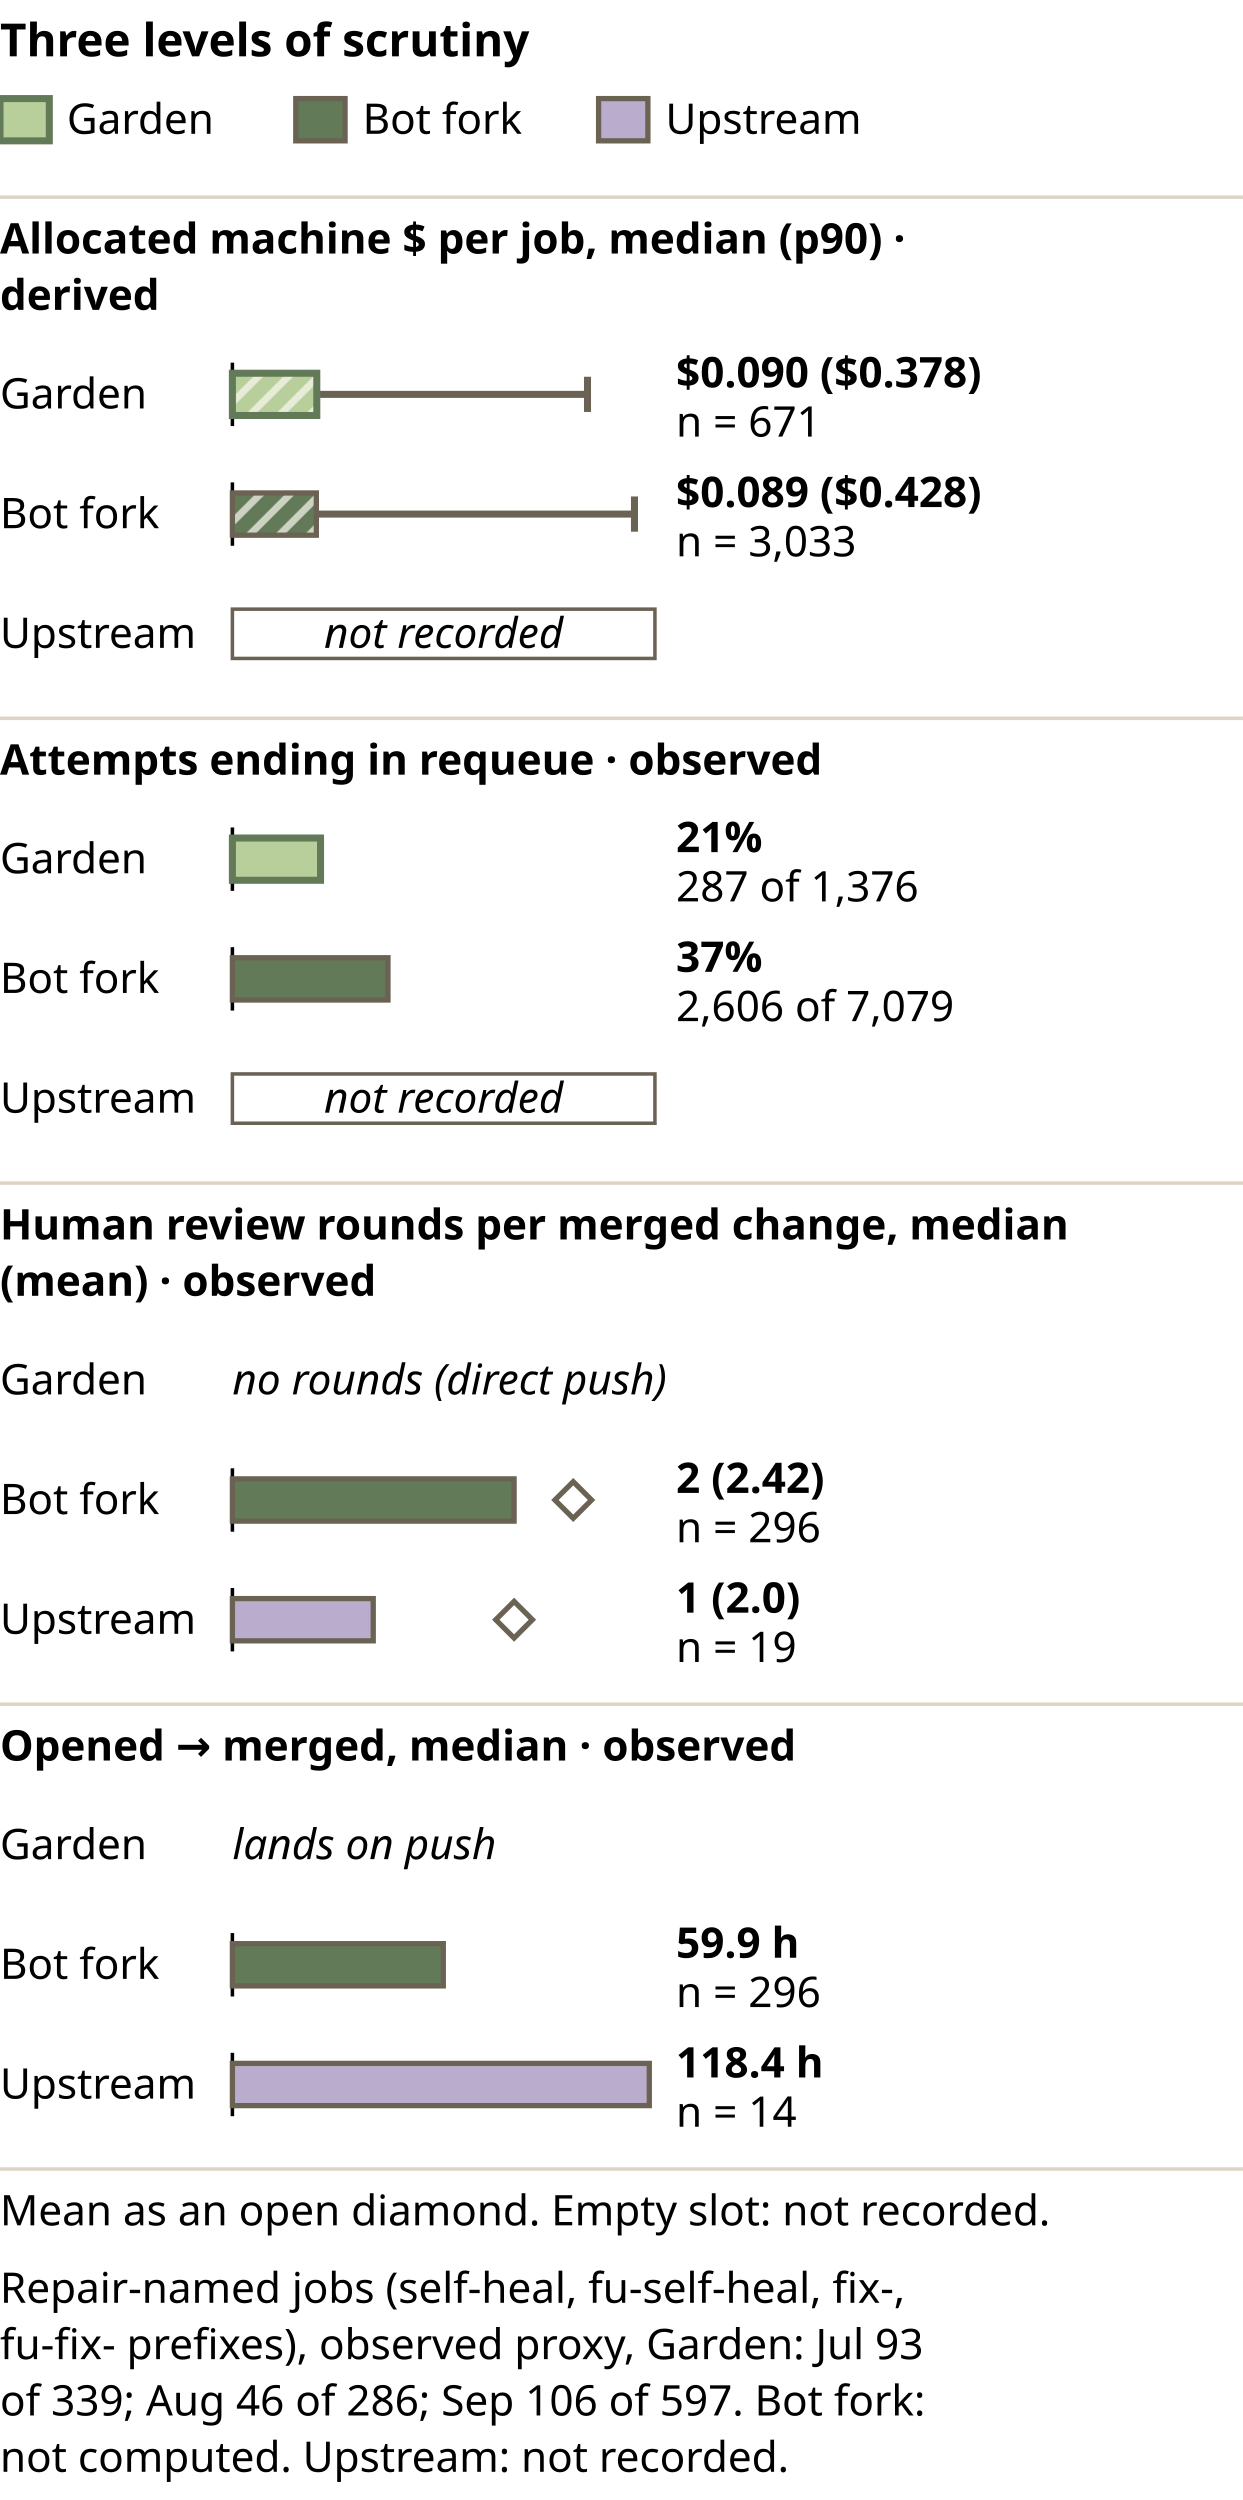
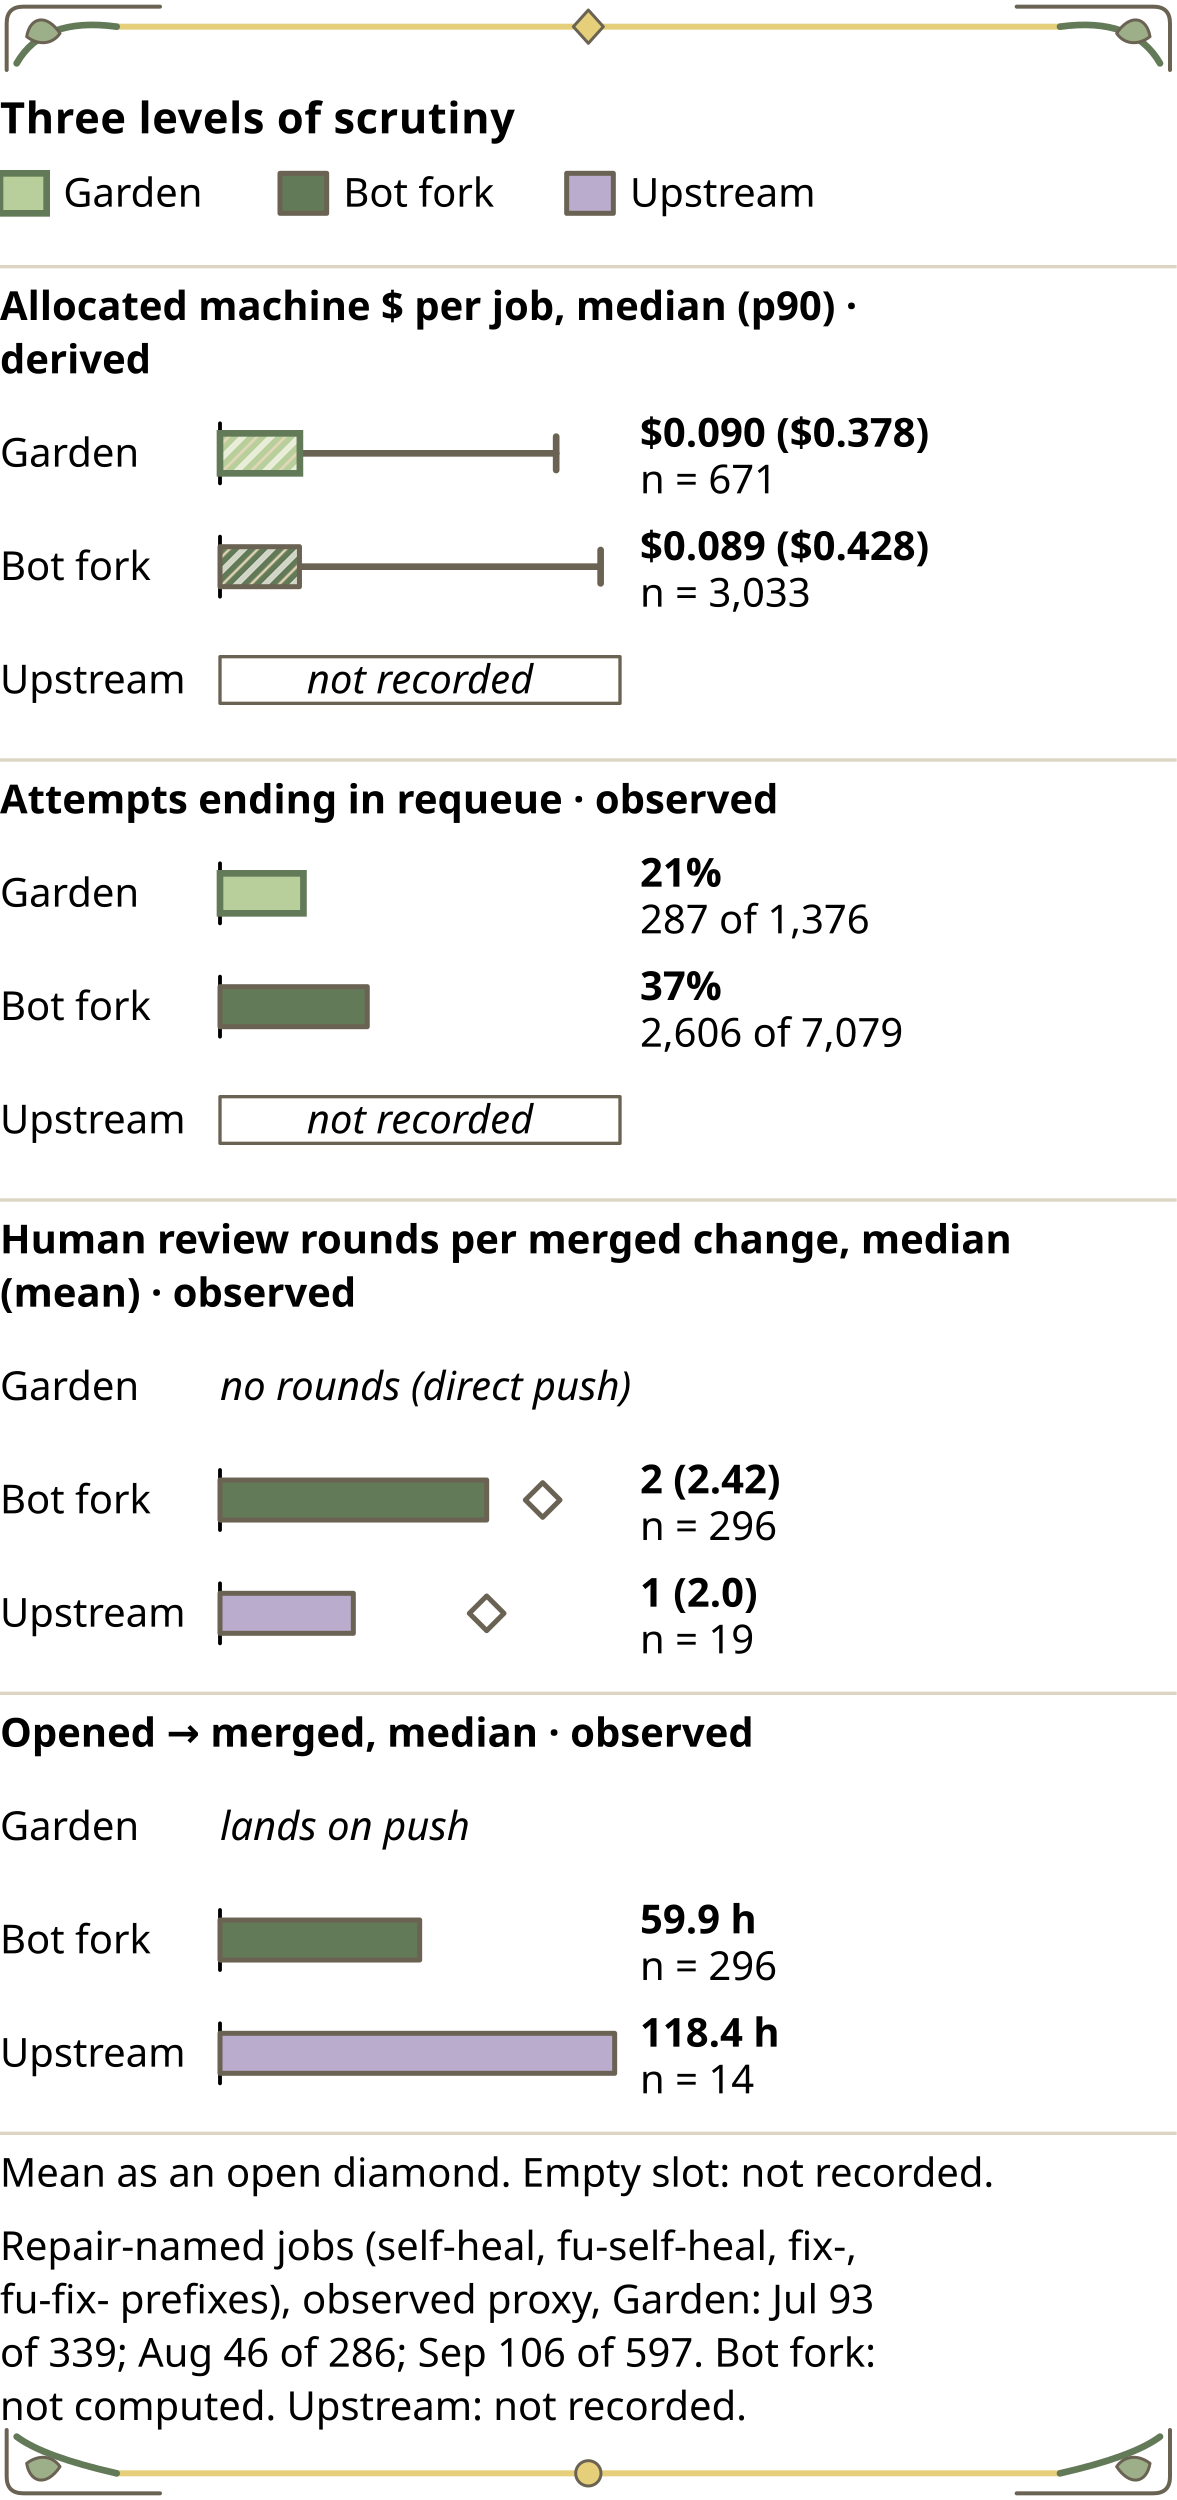
- <svg xmlns="http://www.w3.org/2000/svg" viewBox="0 0 353 710" role="img" aria-labelledby="equilibrium-e5-scrutiny-levels-title equilibrium-e5-scrutiny-levels-description" class="eq-chart" data-chart="E5" font-family="'Gill Sans', 'Gill Sans MT', Seravek, Candara, 'Noto Sans', 'Segoe UI', system-ui, sans-serif">
+ <svg xmlns="http://www.w3.org/2000/svg" viewBox="0 0 353 750" role="img" aria-labelledby="equilibrium-e5-scrutiny-levels-title equilibrium-e5-scrutiny-levels-description" class="eq-chart" data-chart="E5" font-family="'Gill Sans', 'Gill Sans MT', Seravek, Candara, 'Noto Sans', 'Segoe UI', system-ui, sans-serif" font-variant-numeric="tabular-nums">
  <defs>
    <pattern id="equilibrium-e5-scrutiny-levels-hatch-fresh" width="6" height="6" patternUnits="userSpaceOnUse" patternTransform="rotate(45)">
      <rect width="6" height="6" fill="#B8CF9B" />
-       <path d="M1.5 0V6" stroke="#FBF8F0" stroke-width="2" opacity="0.7" />
+       <path d="M1.2-1V7" stroke="#FBF8F0" stroke-width="1.8" opacity="0.72" />
+       <path d="M4.2-1V7" stroke="#E8D8B9" stroke-width="0.8" opacity="0.9" />
    </pattern>
    <pattern id="equilibrium-e5-scrutiny-levels-hatch-moss" width="6" height="6" patternUnits="userSpaceOnUse" patternTransform="rotate(45)">
      <rect width="6" height="6" fill="#627A57" />
-       <path d="M1.5 0V6" stroke="#FBF8F0" stroke-width="2" opacity="0.7" />
+       <path d="M1.2-1V7" stroke="#FBF8F0" stroke-width="1.8" opacity="0.72" />
+       <path d="M4.2-1V7" stroke="#E8D8B9" stroke-width="0.8" opacity="0.9" />
    </pattern>
  </defs>
-   <text x="0" y="16" font-size="13" font-weight="600" fill="currentColor">Three levels of scrutiny</text>
-   <rect x="0" y="28" width="14" height="12" fill="#B8CF9B" stroke="#627A57" stroke-width="2" />
-   <text x="19" y="38" font-size="12" fill="currentColor">Garden</text>
-   <rect x="84" y="28" width="14" height="12" fill="#627A57" class="eq-outline" stroke="#6A6253" stroke-width="1.5" />
-   <text x="103" y="38" font-size="12" fill="currentColor">Bot fork</text>
-   <rect x="170" y="28" width="14" height="12" fill="#B9ACCC" class="eq-outline" stroke="#6A6253" stroke-width="1.5" />
-   <text x="189" y="38" font-size="12" fill="currentColor">Upstream</text>
-   <path d="M0 56L353 56" fill="none" class="eq-grid" stroke="#DDD5C4" stroke-width="1" />
-   <text x="0" y="72" font-size="12" font-weight="600" fill="currentColor">Allocated machine $ per job, median (p90) ·</text>
-   <text x="0" y="88" font-size="12" font-weight="600" fill="currentColor">derived</text>
-   <text x="0" y="116" font-size="12" fill="currentColor">Garden</text>
-   <path d="M66 103L66 121" fill="none" stroke="currentColor" stroke-width="1" />
-   <path d="M89.97 112L166.85 112" fill="none" class="eq-outline" stroke="#6A6253" stroke-width="2" />
-   <path d="M166.85 107L166.85 117" fill="none" class="eq-outline" stroke="#6A6253" stroke-width="2" />
-   <rect x="66" y="106" width="23.97" height="12" fill="url(#equilibrium-e5-scrutiny-levels-hatch-fresh)" stroke="#627A57" stroke-width="2" />
-   <text x="192" y="110" font-size="12" font-weight="600" fill="currentColor">$0.090 ($0.378)</text>
-   <text x="192" y="124" font-size="12" fill="currentColor">n = 671</text>
-   <text x="0" y="150" font-size="12" fill="currentColor">Bot fork</text>
-   <path d="M66 137L66 155" fill="none" stroke="currentColor" stroke-width="1" />
-   <path d="M89.84 146L180.19 146" fill="none" class="eq-outline" stroke="#6A6253" stroke-width="2" />
-   <path d="M180.19 141L180.19 151" fill="none" class="eq-outline" stroke="#6A6253" stroke-width="2" />
-   <rect x="66" y="140" width="23.84" height="12" fill="url(#equilibrium-e5-scrutiny-levels-hatch-moss)" class="eq-outline" stroke="#6A6253" stroke-width="1.5" />
-   <text x="192" y="144" font-size="12" font-weight="600" fill="currentColor">$0.089 ($0.428)</text>
-   <text x="192" y="158" font-size="12" fill="currentColor">n = 3,033</text>
-   <text x="0" y="184" font-size="12" fill="currentColor">Upstream</text>
-   <rect x="66" y="173" width="120" height="14" fill="none" class="eq-outline" stroke="#6A6253" stroke-width="1" />
-   <text x="126" y="184" font-size="12" text-anchor="middle" font-style="italic" fill="currentColor">not recorded</text>
-   <path d="M0 204L353 204" fill="none" class="eq-grid" stroke="#DDD5C4" stroke-width="1" />
-   <text x="0" y="220" font-size="12" font-weight="600" fill="currentColor">Attempts ending in requeue · observed</text>
-   <text x="0" y="248" font-size="12" fill="currentColor">Garden</text>
-   <path d="M66 235L66 253" fill="none" stroke="currentColor" stroke-width="1" />
-   <rect x="66" y="238" width="25.03" height="12" fill="#B8CF9B" stroke="#627A57" stroke-width="2" />
-   <text x="192" y="242" font-size="12" font-weight="600" fill="currentColor">21%</text>
-   <text x="192" y="256" font-size="12" fill="currentColor">287 of 1,376</text>
-   <text x="0" y="282" font-size="12" fill="currentColor">Bot fork</text>
-   <path d="M66 269L66 287" fill="none" stroke="currentColor" stroke-width="1" />
-   <rect x="66" y="272" width="44.18" height="12" fill="#627A57" class="eq-outline" stroke="#6A6253" stroke-width="1.5" />
-   <text x="192" y="276" font-size="12" font-weight="600" fill="currentColor">37%</text>
-   <text x="192" y="290" font-size="12" fill="currentColor">2,606 of 7,079</text>
-   <text x="0" y="316" font-size="12" fill="currentColor">Upstream</text>
-   <rect x="66" y="305" width="120" height="14" fill="none" class="eq-outline" stroke="#6A6253" stroke-width="1" />
-   <text x="126" y="316" font-size="12" text-anchor="middle" font-style="italic" fill="currentColor">not recorded</text>
-   <path d="M0 336L353 336" fill="none" class="eq-grid" stroke="#DDD5C4" stroke-width="1" />
-   <text x="0" y="352" font-size="12" font-weight="600" fill="currentColor">Human review rounds per merged change, median</text>
-   <text x="0" y="368" font-size="12" font-weight="600" fill="currentColor">(mean) · observed</text>
-   <text x="0" y="396" font-size="12" fill="currentColor">Garden</text>
-   <text x="66" y="396" font-size="12" font-style="italic" fill="currentColor">no rounds (direct push)</text>
-   <text x="0" y="430" font-size="12" fill="currentColor">Bot fork</text>
-   <path d="M66 417L66 435" fill="none" stroke="currentColor" stroke-width="1" />
-   <rect x="66" y="420" width="80" height="12" fill="#627A57" class="eq-outline" stroke="#6A6253" stroke-width="1.5" />
-   <path d="M162.8 420.8L168 426L162.8 431.2L157.6 426Z" fill="none" class="eq-outline" stroke="#6A6253" stroke-width="1.5" />
-   <text x="192" y="424" font-size="12" font-weight="600" fill="currentColor">2 (2.42)</text>
-   <text x="192" y="438" font-size="12" fill="currentColor">n = 296</text>
-   <text x="0" y="464" font-size="12" fill="currentColor">Upstream</text>
-   <path d="M66 451L66 469" fill="none" stroke="currentColor" stroke-width="1" />
-   <rect x="66" y="454" width="40" height="12" fill="#B9ACCC" class="eq-outline" stroke="#6A6253" stroke-width="1.5" />
-   <path d="M146 454.8L151.2 460L146 465.2L140.8 460Z" fill="none" class="eq-outline" stroke="#6A6253" stroke-width="1.5" />
-   <text x="192" y="458" font-size="12" font-weight="600" fill="currentColor">1 (2.0)</text>
-   <text x="192" y="472" font-size="12" fill="currentColor">n = 19</text>
-   <path d="M0 484L353 484" fill="none" class="eq-grid" stroke="#DDD5C4" stroke-width="1" />
-   <text x="0" y="500" font-size="12" font-weight="600" fill="currentColor">Opened → merged, median · observed</text>
-   <text x="0" y="528" font-size="12" fill="currentColor">Garden</text>
-   <text x="66" y="528" font-size="12" font-style="italic" fill="currentColor">lands on push</text>
-   <text x="0" y="562" font-size="12" fill="currentColor">Bot fork</text>
-   <path d="M66 549L66 567" fill="none" stroke="currentColor" stroke-width="1" />
-   <rect x="66" y="552" width="59.9" height="12" fill="#627A57" class="eq-outline" stroke="#6A6253" stroke-width="1.5" />
-   <text x="192" y="556" font-size="12" font-weight="600" fill="currentColor">59.9 h</text>
-   <text x="192" y="570" font-size="12" fill="currentColor">n = 296</text>
-   <text x="0" y="596" font-size="12" fill="currentColor">Upstream</text>
-   <path d="M66 583L66 601" fill="none" stroke="currentColor" stroke-width="1" />
-   <rect x="66" y="586" width="118.4" height="12" fill="#B9ACCC" class="eq-outline" stroke="#6A6253" stroke-width="1.5" />
-   <text x="192" y="590" font-size="12" font-weight="600" fill="currentColor">118.4 h</text>
-   <text x="192" y="604" font-size="12" fill="currentColor">n = 14</text>
-   <path d="M0 616L353 616" fill="none" class="eq-grid" stroke="#DDD5C4" stroke-width="1" />
-   <text x="0" y="632" font-size="12" fill="currentColor">Mean as an open diamond. Empty slot: not recorded.</text>
-   <text x="0" y="654" font-size="12" fill="currentColor">Repair-named jobs (self-heal, fu-self-heal, fix-,</text>
-   <text x="0" y="670" font-size="12" fill="currentColor">fu-fix- prefixes), observed proxy, Garden: Jul 93</text>
-   <text x="0" y="686" font-size="12" fill="currentColor">of 339; Aug 46 of 286; Sep 106 of 597. Bot fork:</text>
-   <text x="0" y="702" font-size="12" fill="currentColor">not computed. Upstream: not recorded.</text>
+   <g aria-hidden="true">
+     <path d="M2 21V7Q2 2 7 2H48M351 21V7Q351 2 346 2H305M2 729V743Q2 748 7 748H48M351 729V743Q351 748 346 748H305" fill="none" class="eq-outline" stroke="#6A6253" stroke-width="1.2" stroke-linecap="round" stroke-linejoin="round" />
+     <path d="M35 8H318M35 742H318" fill="none" stroke="#E6CF7A" stroke-width="1.8" stroke-linecap="round" />
+     <path d="M5 19Q13 5 35 8M348 19Q340 5 318 8M5 731Q13 737 35 742M348 731Q340 737 318 742" fill="none" stroke="#627A57" stroke-width="2" stroke-linecap="round" />
+     <path d="M18 10C14 4 9 5 8 11C12 14 16 13 18 10ZM335 10C339 4 344 5 345 11C341 14 337 13 335 10ZM18 740C14 746 9 745 8 739C12 736 16 737 18 740ZM335 740C339 746 344 745 345 739C341 736 337 737 335 740Z" fill="#9CAF88" class="eq-outline" stroke="#6A6253" stroke-width="0.9" stroke-linecap="round" stroke-linejoin="round" />
+     <path d="M176.5 3L181 8L176.5 13L172 8Z" fill="#E6CF7A" class="eq-outline" stroke="#6A6253" stroke-width="0.9" stroke-linecap="round" stroke-linejoin="round" />
+     <circle cx="176.5" cy="742" r="3.8" fill="#E6CF7A" class="eq-outline" stroke="#6A6253" stroke-width="0.9" stroke-linecap="round" stroke-linejoin="round" />
+   </g>
+   <g transform="translate(0 24)">
+     <text x="0" y="16" font-size="13" font-weight="600" letter-spacing="0.18" fill="currentColor">Three levels of scrutiny</text>
+     <rect x="0" y="28" width="14" height="12" fill="#B8CF9B" stroke="#627A57" stroke-width="2" />
+     <text x="19" y="38" font-size="12" fill="currentColor">Garden</text>
+     <rect x="84" y="28" width="14" height="12" fill="#627A57" class="eq-outline" stroke="#6A6253" stroke-width="1.5" stroke-linecap="round" stroke-linejoin="round" />
+     <text x="103" y="38" font-size="12" fill="currentColor">Bot fork</text>
+     <rect x="170" y="28" width="14" height="12" fill="#B9ACCC" class="eq-outline" stroke="#6A6253" stroke-width="1.5" stroke-linecap="round" stroke-linejoin="round" />
+     <text x="189" y="38" font-size="12" fill="currentColor">Upstream</text>
+     <path d="M0 56L353 56" fill="none" class="eq-grid" stroke="#DDD5C4" stroke-width="1" />
+     <text x="0" y="72" font-size="12" font-weight="600" fill="currentColor">Allocated machine $ per job, median (p90) ·</text>
+     <text x="0" y="88" font-size="12" font-weight="600" fill="currentColor">derived</text>
+     <text x="0" y="116" font-size="12" fill="currentColor">Garden</text>
+     <path d="M66 103L66 121" fill="none" stroke="currentColor" stroke-width="1.15" stroke-linecap="round" />
+     <path d="M89.97 112L166.85 112" fill="none" class="eq-outline" stroke="#6A6253" stroke-width="2" stroke-linecap="round" stroke-linejoin="round" />
+     <path d="M166.85 107L166.85 117" fill="none" class="eq-outline" stroke="#6A6253" stroke-width="2" stroke-linecap="round" stroke-linejoin="round" />
+     <rect x="66" y="106" width="23.97" height="12" fill="url(#equilibrium-e5-scrutiny-levels-hatch-fresh)" stroke="#627A57" stroke-width="2" />
+     <text x="192" y="110" font-size="12" font-weight="600" fill="currentColor">$0.090 ($0.378)</text>
+     <text x="192" y="124" font-size="12" fill="currentColor">n = 671</text>
+     <text x="0" y="150" font-size="12" fill="currentColor">Bot fork</text>
+     <path d="M66 137L66 155" fill="none" stroke="currentColor" stroke-width="1.15" stroke-linecap="round" />
+     <path d="M89.84 146L180.19 146" fill="none" class="eq-outline" stroke="#6A6253" stroke-width="2" stroke-linecap="round" stroke-linejoin="round" />
+     <path d="M180.19 141L180.19 151" fill="none" class="eq-outline" stroke="#6A6253" stroke-width="2" stroke-linecap="round" stroke-linejoin="round" />
+     <rect x="66" y="140" width="23.84" height="12" fill="url(#equilibrium-e5-scrutiny-levels-hatch-moss)" class="eq-outline" stroke="#6A6253" stroke-width="1.5" stroke-linecap="round" stroke-linejoin="round" />
+     <text x="192" y="144" font-size="12" font-weight="600" fill="currentColor">$0.089 ($0.428)</text>
+     <text x="192" y="158" font-size="12" fill="currentColor">n = 3,033</text>
+     <text x="0" y="184" font-size="12" fill="currentColor">Upstream</text>
+     <rect x="66" y="173" width="120" height="14" fill="none" class="eq-outline" stroke="#6A6253" stroke-width="1" stroke-linecap="round" stroke-linejoin="round" />
+     <text x="126" y="184" font-size="12" text-anchor="middle" font-style="italic" fill="currentColor">not recorded</text>
+     <path d="M0 204L353 204" fill="none" class="eq-grid" stroke="#DDD5C4" stroke-width="1" />
+     <text x="0" y="220" font-size="12" font-weight="600" fill="currentColor">Attempts ending in requeue · observed</text>
+     <text x="0" y="248" font-size="12" fill="currentColor">Garden</text>
+     <path d="M66 235L66 253" fill="none" stroke="currentColor" stroke-width="1.15" stroke-linecap="round" />
+     <rect x="66" y="238" width="25.03" height="12" fill="#B8CF9B" stroke="#627A57" stroke-width="2" />
+     <text x="192" y="242" font-size="12" font-weight="600" fill="currentColor">21%</text>
+     <text x="192" y="256" font-size="12" fill="currentColor">287 of 1,376</text>
+     <text x="0" y="282" font-size="12" fill="currentColor">Bot fork</text>
+     <path d="M66 269L66 287" fill="none" stroke="currentColor" stroke-width="1.15" stroke-linecap="round" />
+     <rect x="66" y="272" width="44.18" height="12" fill="#627A57" class="eq-outline" stroke="#6A6253" stroke-width="1.5" stroke-linecap="round" stroke-linejoin="round" />
+     <text x="192" y="276" font-size="12" font-weight="600" fill="currentColor">37%</text>
+     <text x="192" y="290" font-size="12" fill="currentColor">2,606 of 7,079</text>
+     <text x="0" y="316" font-size="12" fill="currentColor">Upstream</text>
+     <rect x="66" y="305" width="120" height="14" fill="none" class="eq-outline" stroke="#6A6253" stroke-width="1" stroke-linecap="round" stroke-linejoin="round" />
+     <text x="126" y="316" font-size="12" text-anchor="middle" font-style="italic" fill="currentColor">not recorded</text>
+     <path d="M0 336L353 336" fill="none" class="eq-grid" stroke="#DDD5C4" stroke-width="1" />
+     <text x="0" y="352" font-size="12" font-weight="600" fill="currentColor">Human review rounds per merged change, median</text>
+     <text x="0" y="368" font-size="12" font-weight="600" fill="currentColor">(mean) · observed</text>
+     <text x="0" y="396" font-size="12" fill="currentColor">Garden</text>
+     <text x="66" y="396" font-size="12" font-style="italic" fill="currentColor">no rounds (direct push)</text>
+     <text x="0" y="430" font-size="12" fill="currentColor">Bot fork</text>
+     <path d="M66 417L66 435" fill="none" stroke="currentColor" stroke-width="1.15" stroke-linecap="round" />
+     <rect x="66" y="420" width="80" height="12" fill="#627A57" class="eq-outline" stroke="#6A6253" stroke-width="1.5" stroke-linecap="round" stroke-linejoin="round" />
+     <path d="M162.8 420.8L168 426L162.8 431.2L157.6 426Z" fill="none" class="eq-outline" stroke="#6A6253" stroke-width="1.5" stroke-linecap="round" stroke-linejoin="round" />
+     <text x="192" y="424" font-size="12" font-weight="600" fill="currentColor">2 (2.42)</text>
+     <text x="192" y="438" font-size="12" fill="currentColor">n = 296</text>
+     <text x="0" y="464" font-size="12" fill="currentColor">Upstream</text>
+     <path d="M66 451L66 469" fill="none" stroke="currentColor" stroke-width="1.15" stroke-linecap="round" />
+     <rect x="66" y="454" width="40" height="12" fill="#B9ACCC" class="eq-outline" stroke="#6A6253" stroke-width="1.5" stroke-linecap="round" stroke-linejoin="round" />
+     <path d="M146 454.8L151.2 460L146 465.2L140.8 460Z" fill="none" class="eq-outline" stroke="#6A6253" stroke-width="1.5" stroke-linecap="round" stroke-linejoin="round" />
+     <text x="192" y="458" font-size="12" font-weight="600" fill="currentColor">1 (2.0)</text>
+     <text x="192" y="472" font-size="12" fill="currentColor">n = 19</text>
+     <path d="M0 484L353 484" fill="none" class="eq-grid" stroke="#DDD5C4" stroke-width="1" />
+     <text x="0" y="500" font-size="12" font-weight="600" fill="currentColor">Opened → merged, median · observed</text>
+     <text x="0" y="528" font-size="12" fill="currentColor">Garden</text>
+     <text x="66" y="528" font-size="12" font-style="italic" fill="currentColor">lands on push</text>
+     <text x="0" y="562" font-size="12" fill="currentColor">Bot fork</text>
+     <path d="M66 549L66 567" fill="none" stroke="currentColor" stroke-width="1.15" stroke-linecap="round" />
+     <rect x="66" y="552" width="59.9" height="12" fill="#627A57" class="eq-outline" stroke="#6A6253" stroke-width="1.5" stroke-linecap="round" stroke-linejoin="round" />
+     <text x="192" y="556" font-size="12" font-weight="600" fill="currentColor">59.9 h</text>
+     <text x="192" y="570" font-size="12" fill="currentColor">n = 296</text>
+     <text x="0" y="596" font-size="12" fill="currentColor">Upstream</text>
+     <path d="M66 583L66 601" fill="none" stroke="currentColor" stroke-width="1.15" stroke-linecap="round" />
+     <rect x="66" y="586" width="118.4" height="12" fill="#B9ACCC" class="eq-outline" stroke="#6A6253" stroke-width="1.5" stroke-linecap="round" stroke-linejoin="round" />
+     <text x="192" y="590" font-size="12" font-weight="600" fill="currentColor">118.4 h</text>
+     <text x="192" y="604" font-size="12" fill="currentColor">n = 14</text>
+     <path d="M0 616L353 616" fill="none" class="eq-grid" stroke="#DDD5C4" stroke-width="1" />
+     <text x="0" y="632" font-size="12" fill="currentColor">Mean as an open diamond. Empty slot: not recorded.</text>
+     <text x="0" y="654" font-size="12" fill="currentColor">Repair-named jobs (self-heal, fu-self-heal, fix-,</text>
+     <text x="0" y="670" font-size="12" fill="currentColor">fu-fix- prefixes), observed proxy, Garden: Jul 93</text>
+     <text x="0" y="686" font-size="12" fill="currentColor">of 339; Aug 46 of 286; Sep 106 of 597. Bot fork:</text>
+     <text x="0" y="702" font-size="12" fill="currentColor">not computed. Upstream: not recorded.</text>
+   </g>
</svg>
